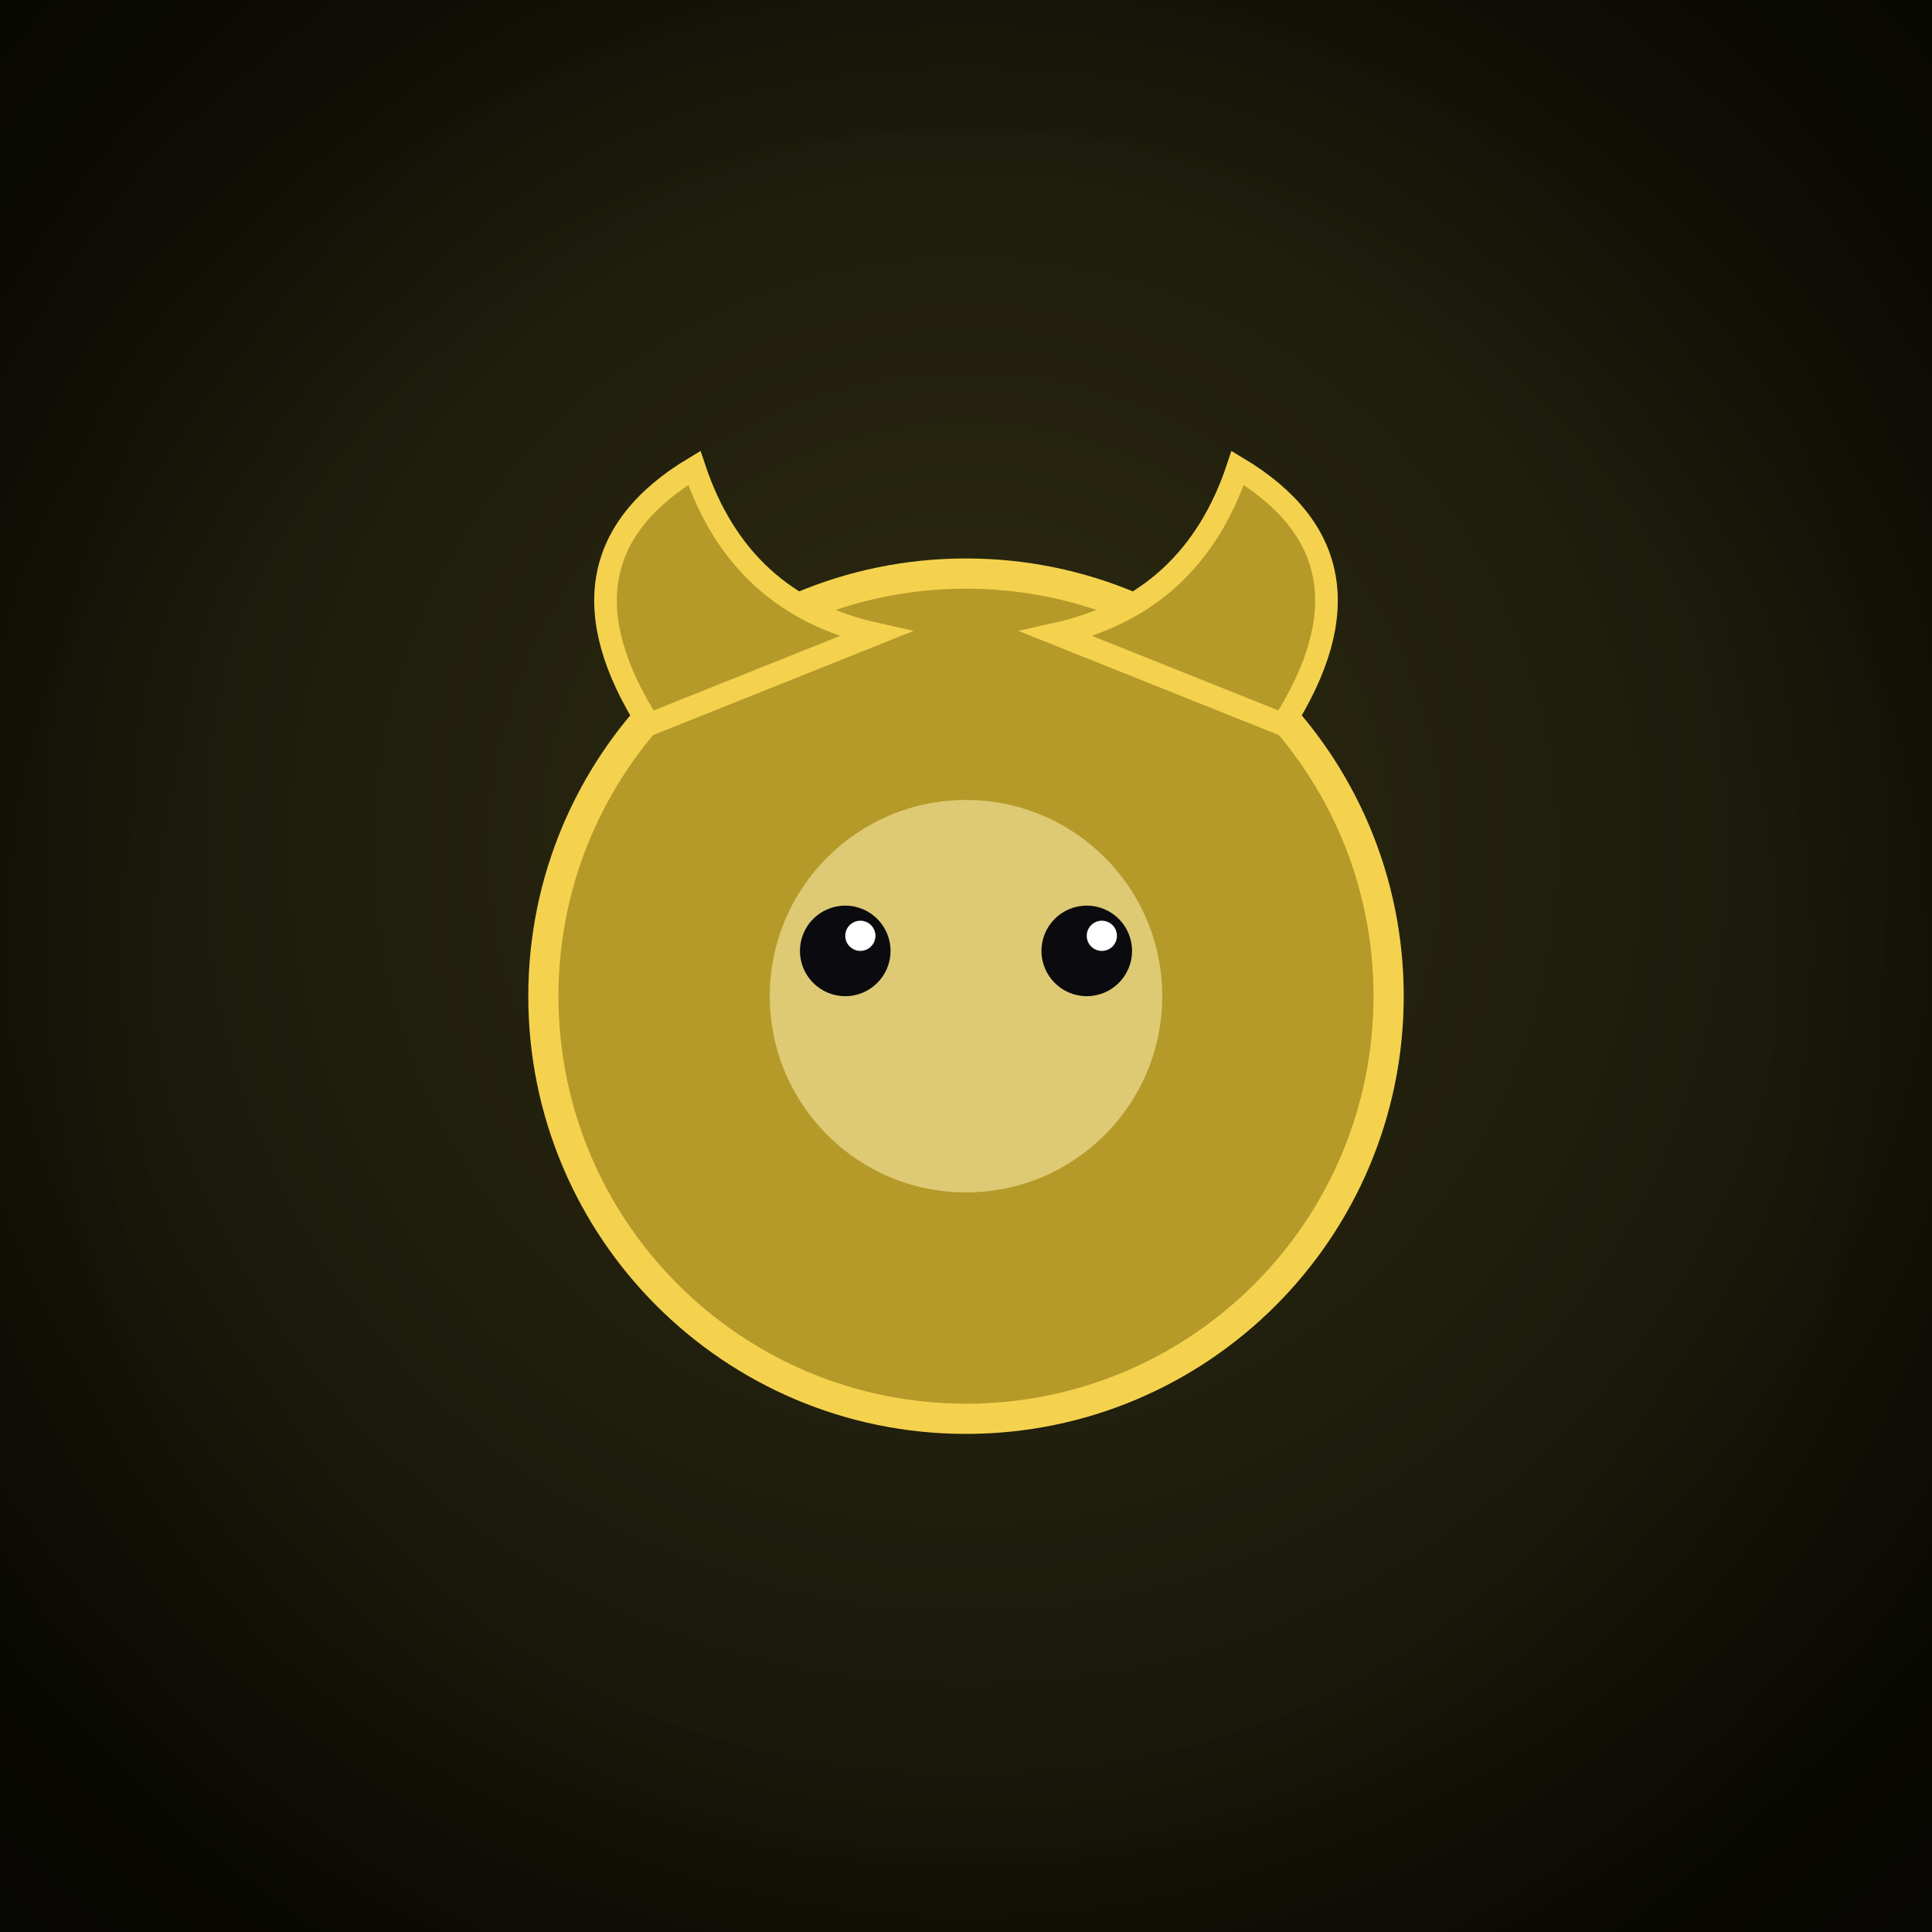
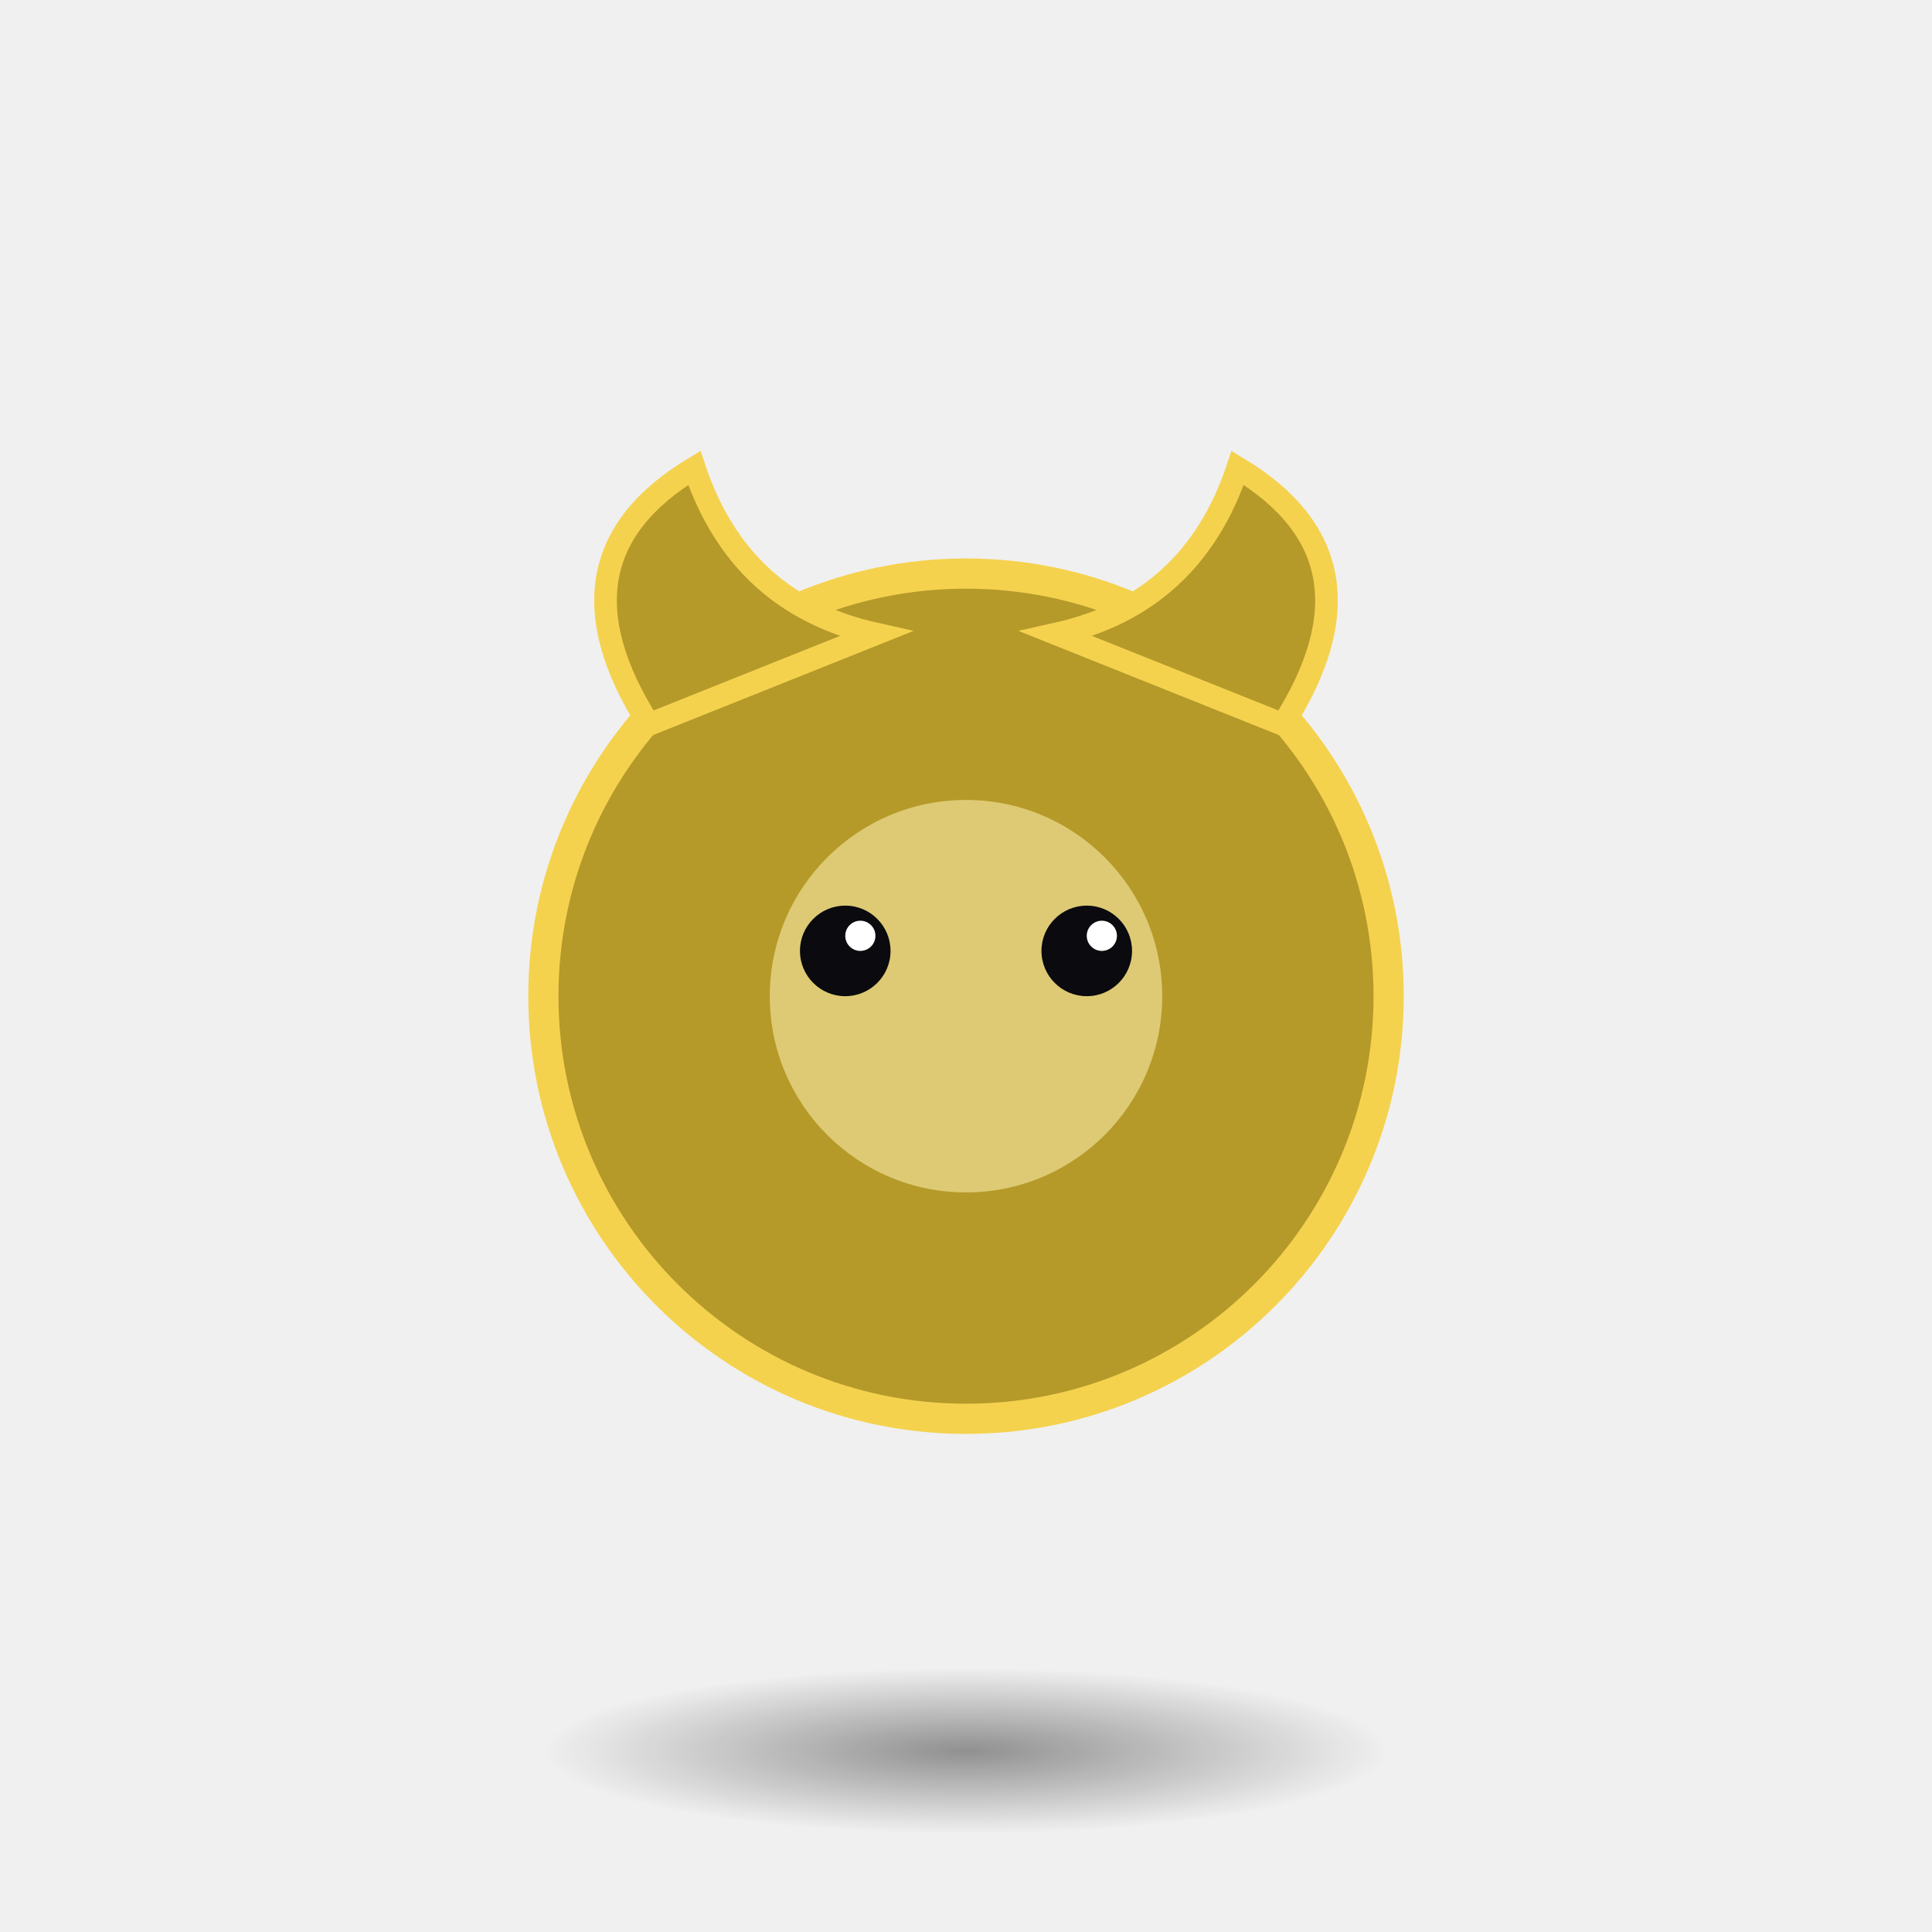
<svg xmlns="http://www.w3.org/2000/svg" viewBox="0 0 256 256" width="256" height="256">
  <defs>
-     <radialGradient id="bg" cx="50%" cy="44%" r="74%">
-       <stop offset="0%" stop-color="#2e2c12" />
-       <stop offset="100%" stop-color="#0d0c05" />
-     </radialGradient>
-     <radialGradient id="vig" cx="50%" cy="50%" r="60%">
-       <stop offset="68%" stop-color="#000" stop-opacity="0" />
-       <stop offset="100%" stop-color="#000" stop-opacity="0.45" />
+     <radialGradient id="sh" cx="50%" cy="50%" r="50%">
+       <stop offset="0%" stop-color="#000" stop-opacity="0.4" />
+       <stop offset="100%" stop-color="#000" stop-opacity="0" />
    </radialGradient>
  </defs>
-   <rect width="256" height="256" fill="url(#bg)" />
+   <ellipse cx="128" cy="232" rx="56" ry="11" fill="url(#sh)" />
  <circle cx="128" cy="132" r="56" fill="#b59a2a" stroke="#f5d24e" stroke-width="4" />
  <circle cx="128" cy="132" r="26" fill="#fff3b0" opacity="0.55" />
  <path d="M86 96 q-14 -22 6 -34 q6 18 24 22 Z" fill="#b59a2a" stroke="#f5d24e" stroke-width="3" />
  <path d="M170 96 q14 -22 -6 -34 q-6 18 -24 22 Z" fill="#b59a2a" stroke="#f5d24e" stroke-width="3" />
  <circle cx="112" cy="126" r="6" fill="#0a0a0f" />
  <circle cx="144" cy="126" r="6" fill="#0a0a0f" />
  <circle cx="114" cy="124" r="2" fill="#fff" />
  <circle cx="146" cy="124" r="2" fill="#fff" />
-   <rect width="256" height="256" fill="url(#vig)" />
</svg>
